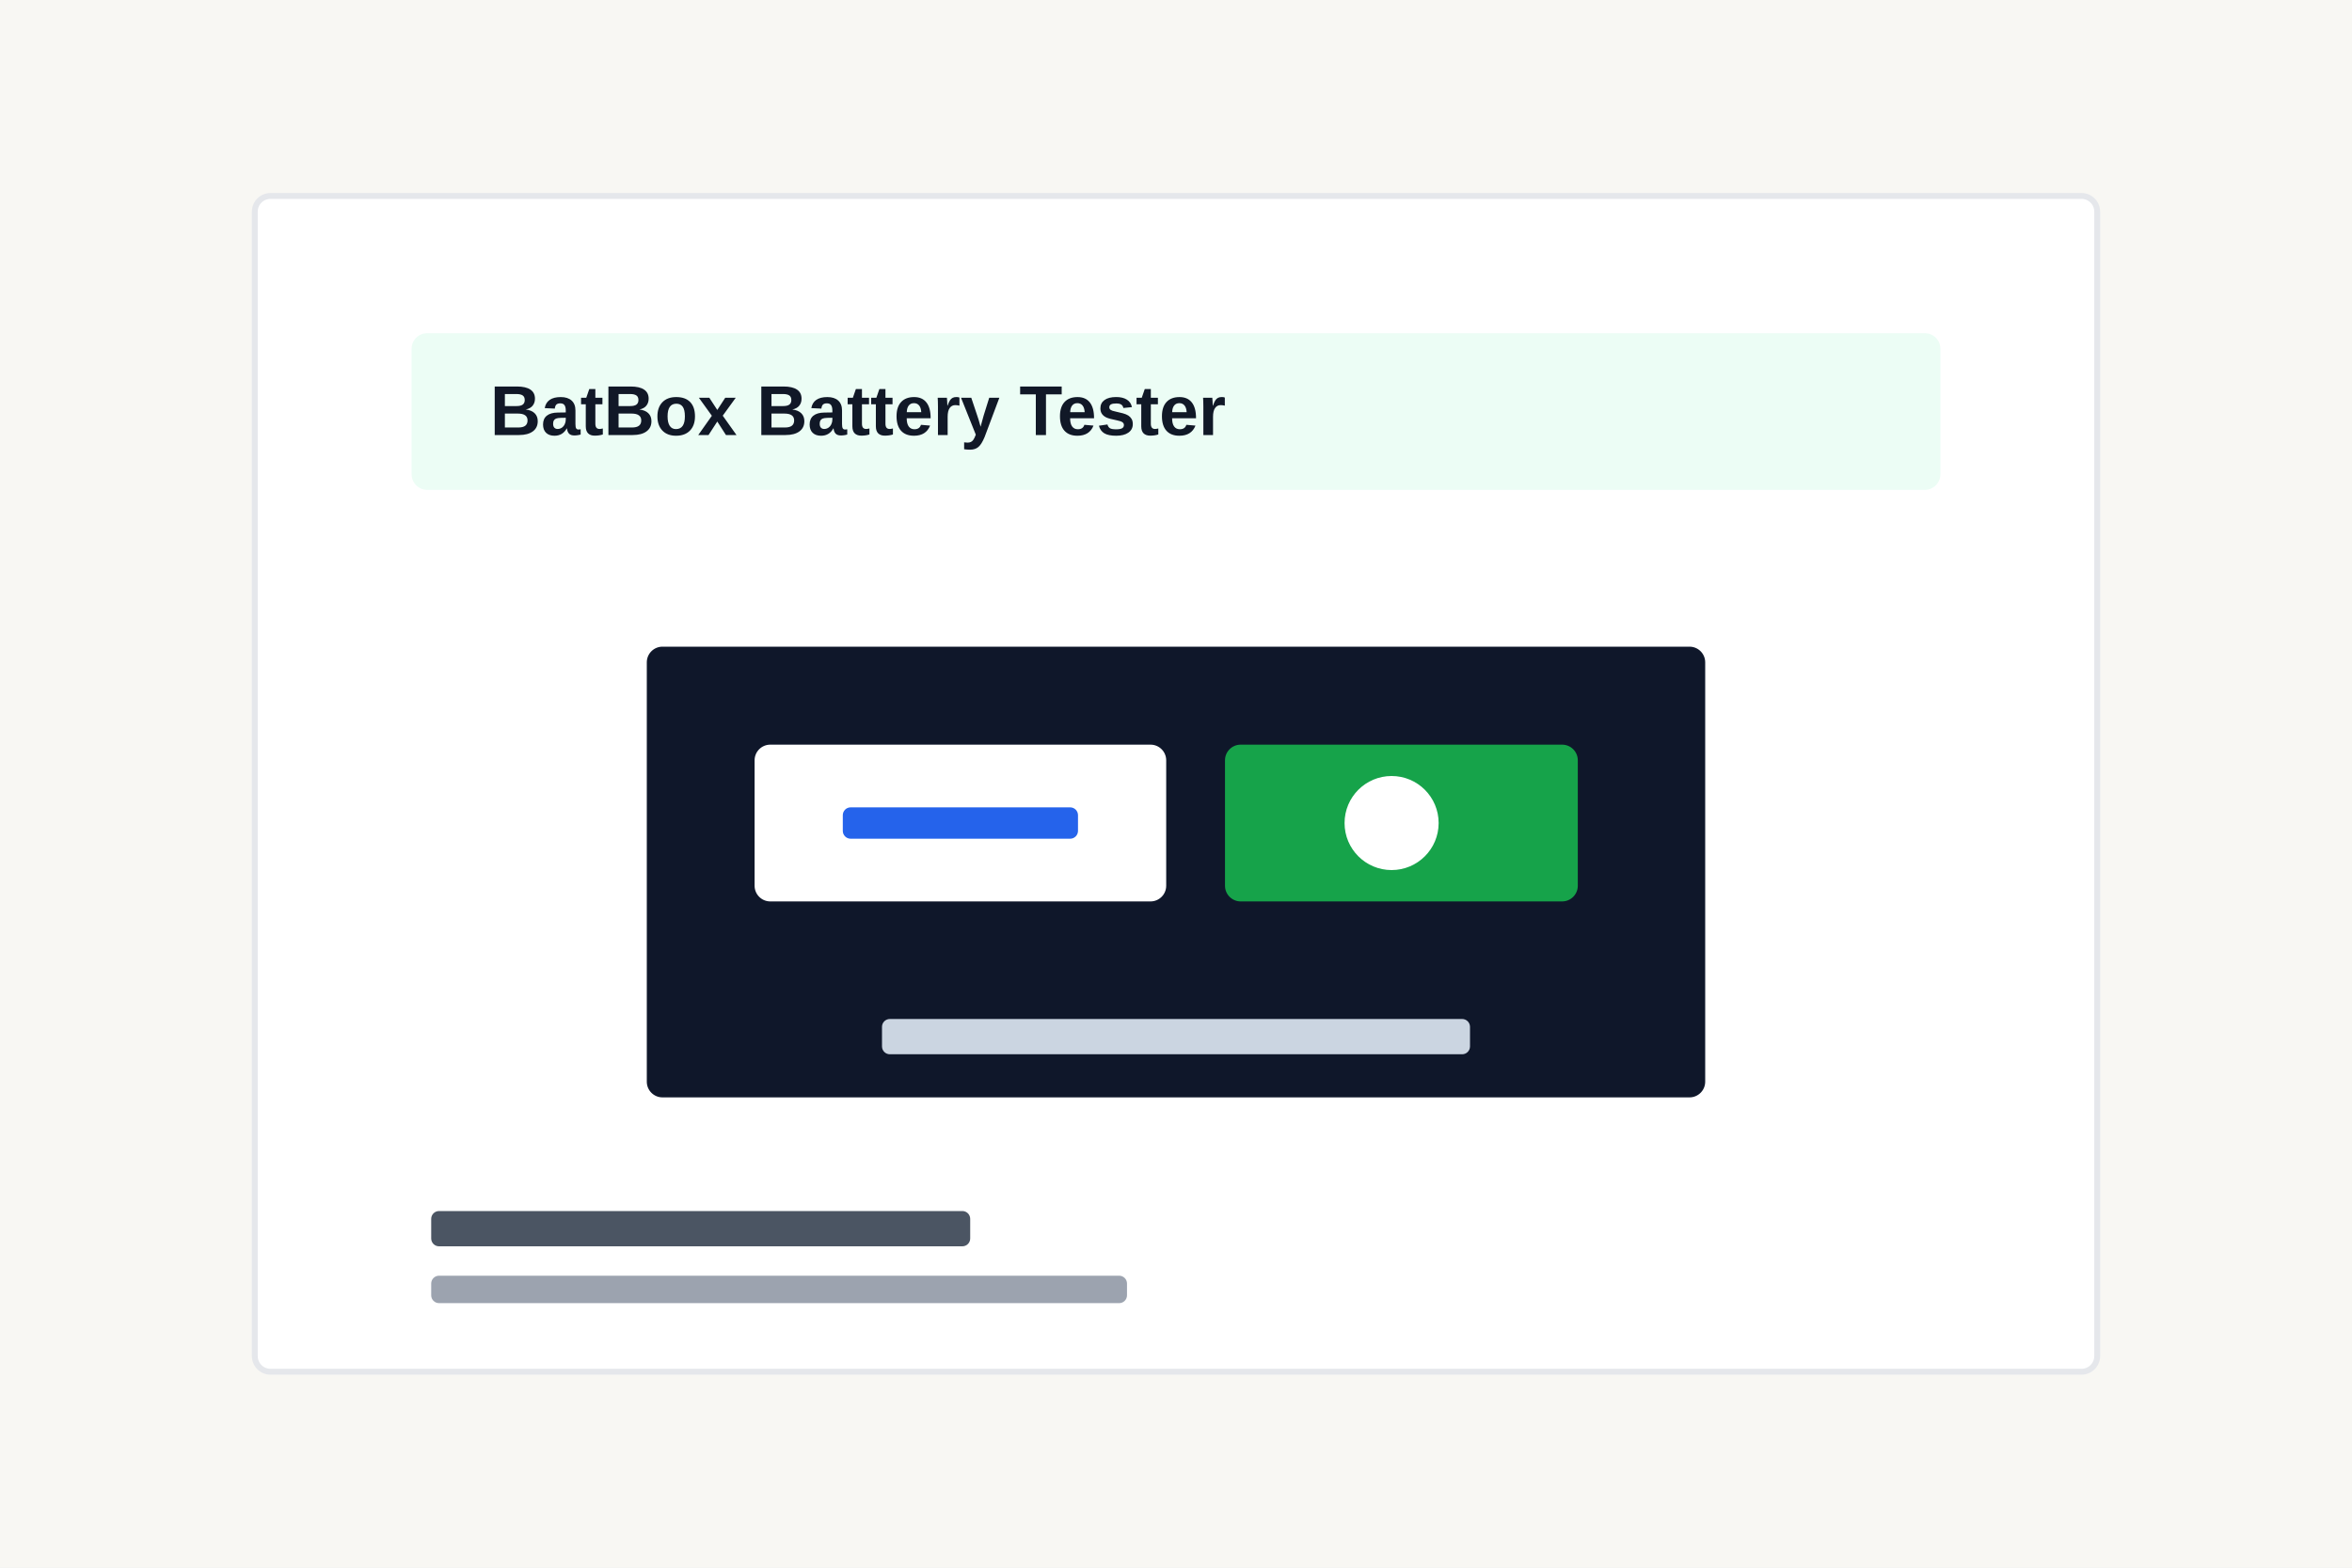
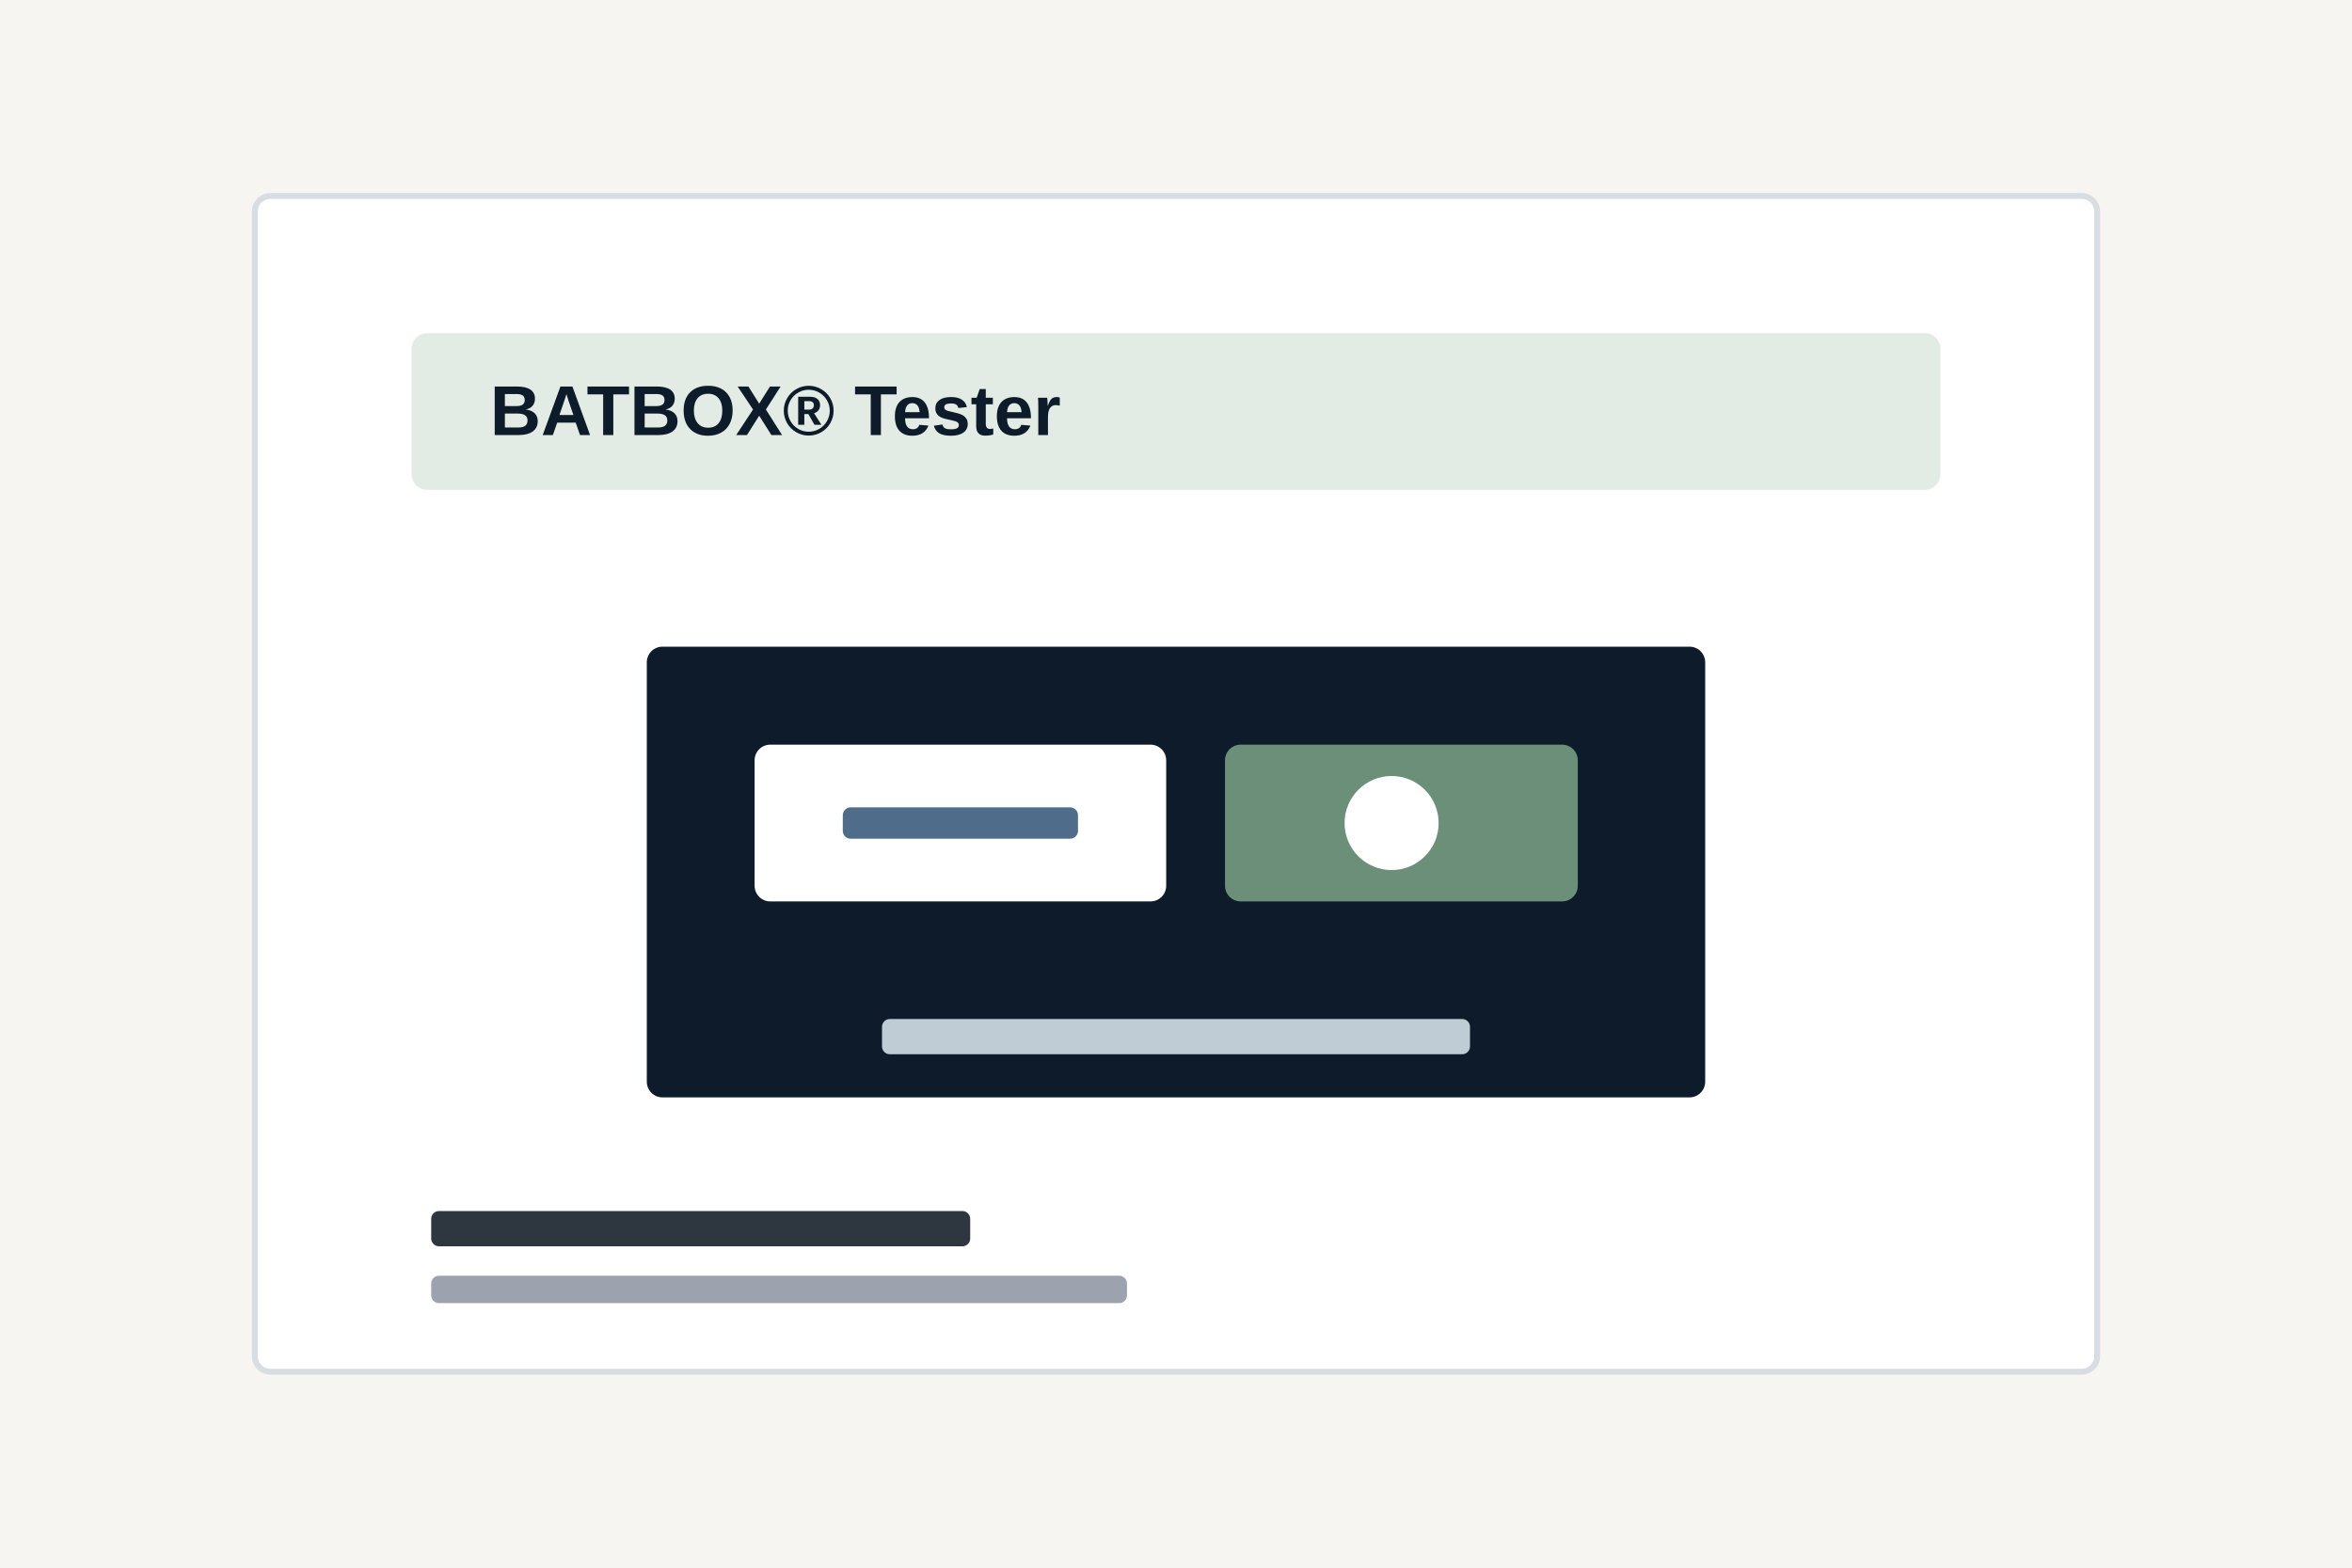
<svg xmlns="http://www.w3.org/2000/svg" width="1200" height="800" viewBox="0 0 1200 800" fill="none">
-   <rect width="1200" height="800" fill="#F8F7F3" />
-   <rect x="130" y="100" width="940" height="600" rx="8" fill="#FFFFFF" stroke="#E5E7EB" stroke-width="3" />
-   <rect x="210" y="170" width="780" height="80" rx="8" fill="#ECFDF5" />
-   <text x="250" y="222" fill="#111827" font-family="Arial, sans-serif" font-size="36" font-weight="700">BatBox Battery Tester</text>
-   <rect x="330" y="330" width="540" height="230" rx="8" fill="#0F172A" />
+   <rect width="1200" height="800" fill="#F6F5F2" />
+   <rect x="130" y="100" width="940" height="600" rx="8" fill="#FFFFFF" stroke="#D8DDE1" stroke-width="3" />
+   <rect x="210" y="170" width="780" height="80" rx="8" fill="#E3EBE5" />
+   <text x="250" y="222" fill="#0D1B2A" font-family="Arial, sans-serif" font-size="36" font-weight="700">BATBOX® Tester</text>
+   <rect x="330" y="330" width="540" height="230" rx="8" fill="#0D1B2A" />
  <rect x="385" y="380" width="210" height="80" rx="8" fill="#FFFFFF" />
-   <rect x="625" y="380" width="180" height="80" rx="8" fill="#16A34A" />
-   <rect x="430" y="412" width="120" height="16" rx="4" fill="#2563EB" />
+   <rect x="625" y="380" width="180" height="80" rx="8" fill="#6C8F7A" />
+   <rect x="430" y="412" width="120" height="16" rx="4" fill="#4F6D8A" />
  <circle cx="710" cy="420" r="24" fill="#FFFFFF" />
-   <rect x="450" y="520" width="300" height="18" rx="4" fill="#CBD5E1" />
-   <rect x="220" y="618" width="275" height="18" rx="4" fill="#4B5563" />
+   <rect x="450" y="520" width="300" height="18" rx="4" fill="#BFCBD5" />
+   <rect x="220" y="618" width="275" height="18" rx="4" fill="#2E3640" />
  <rect x="220" y="651" width="355" height="14" rx="4" fill="#9CA3AF" />
</svg>
